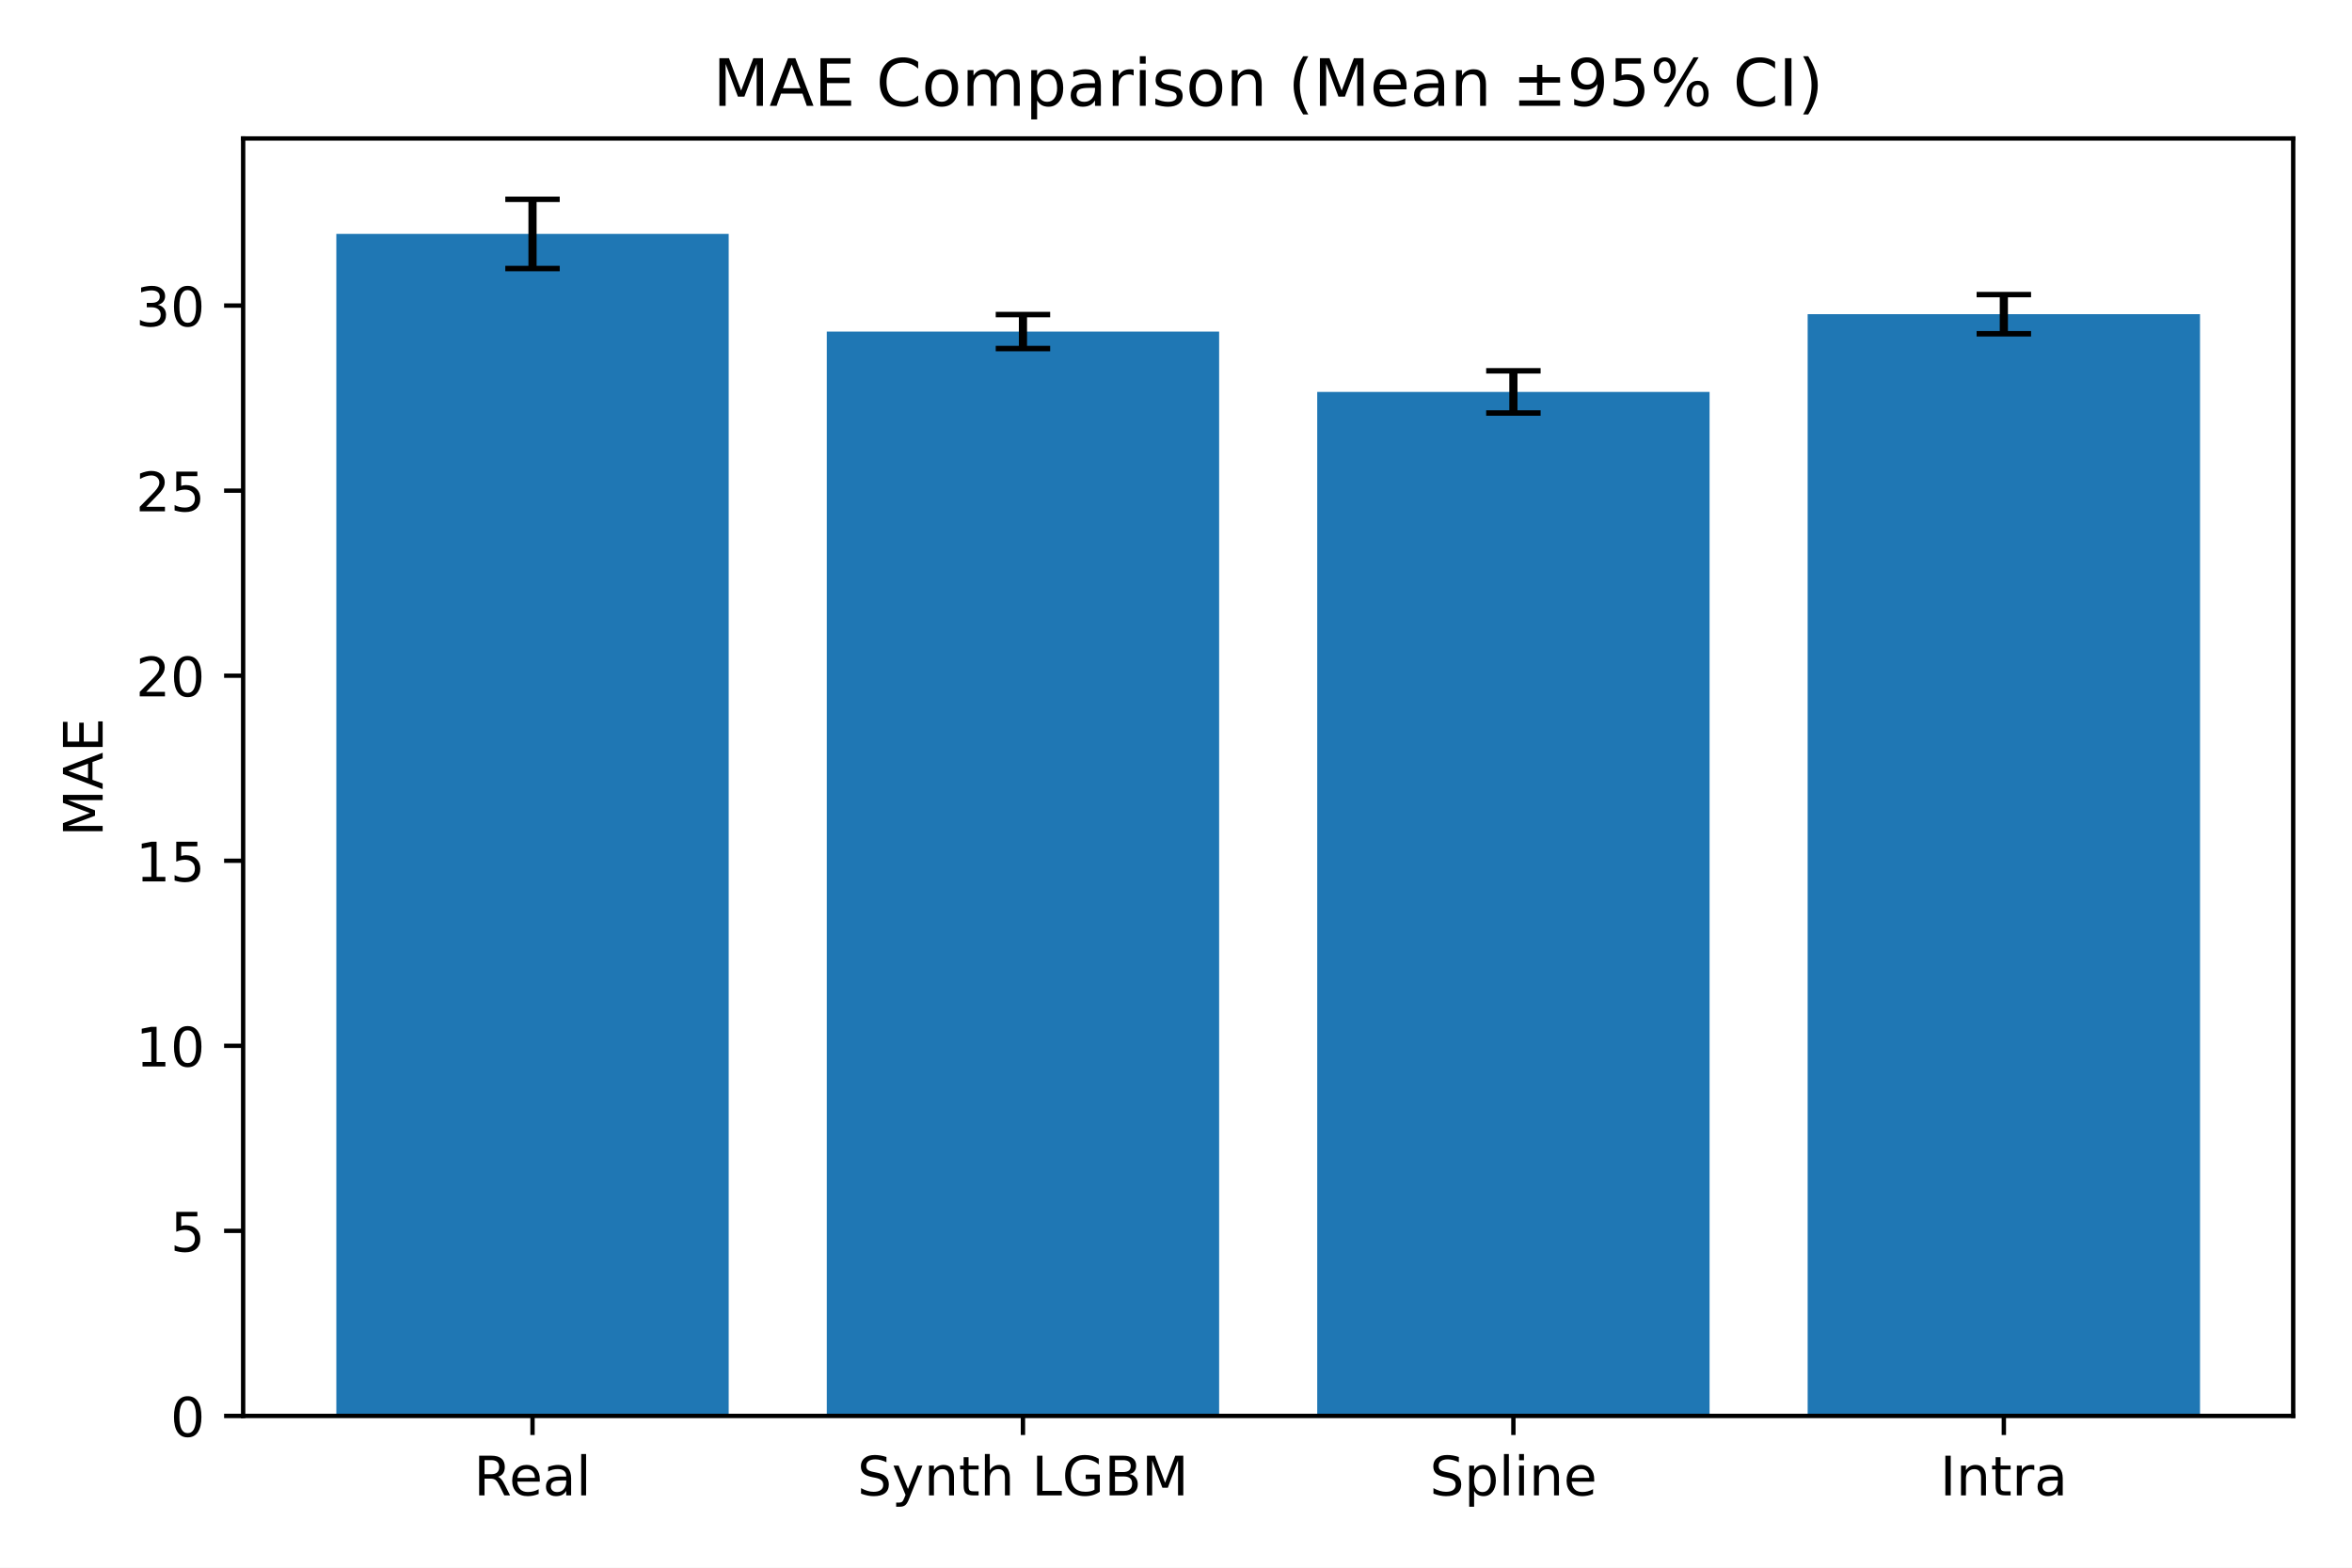
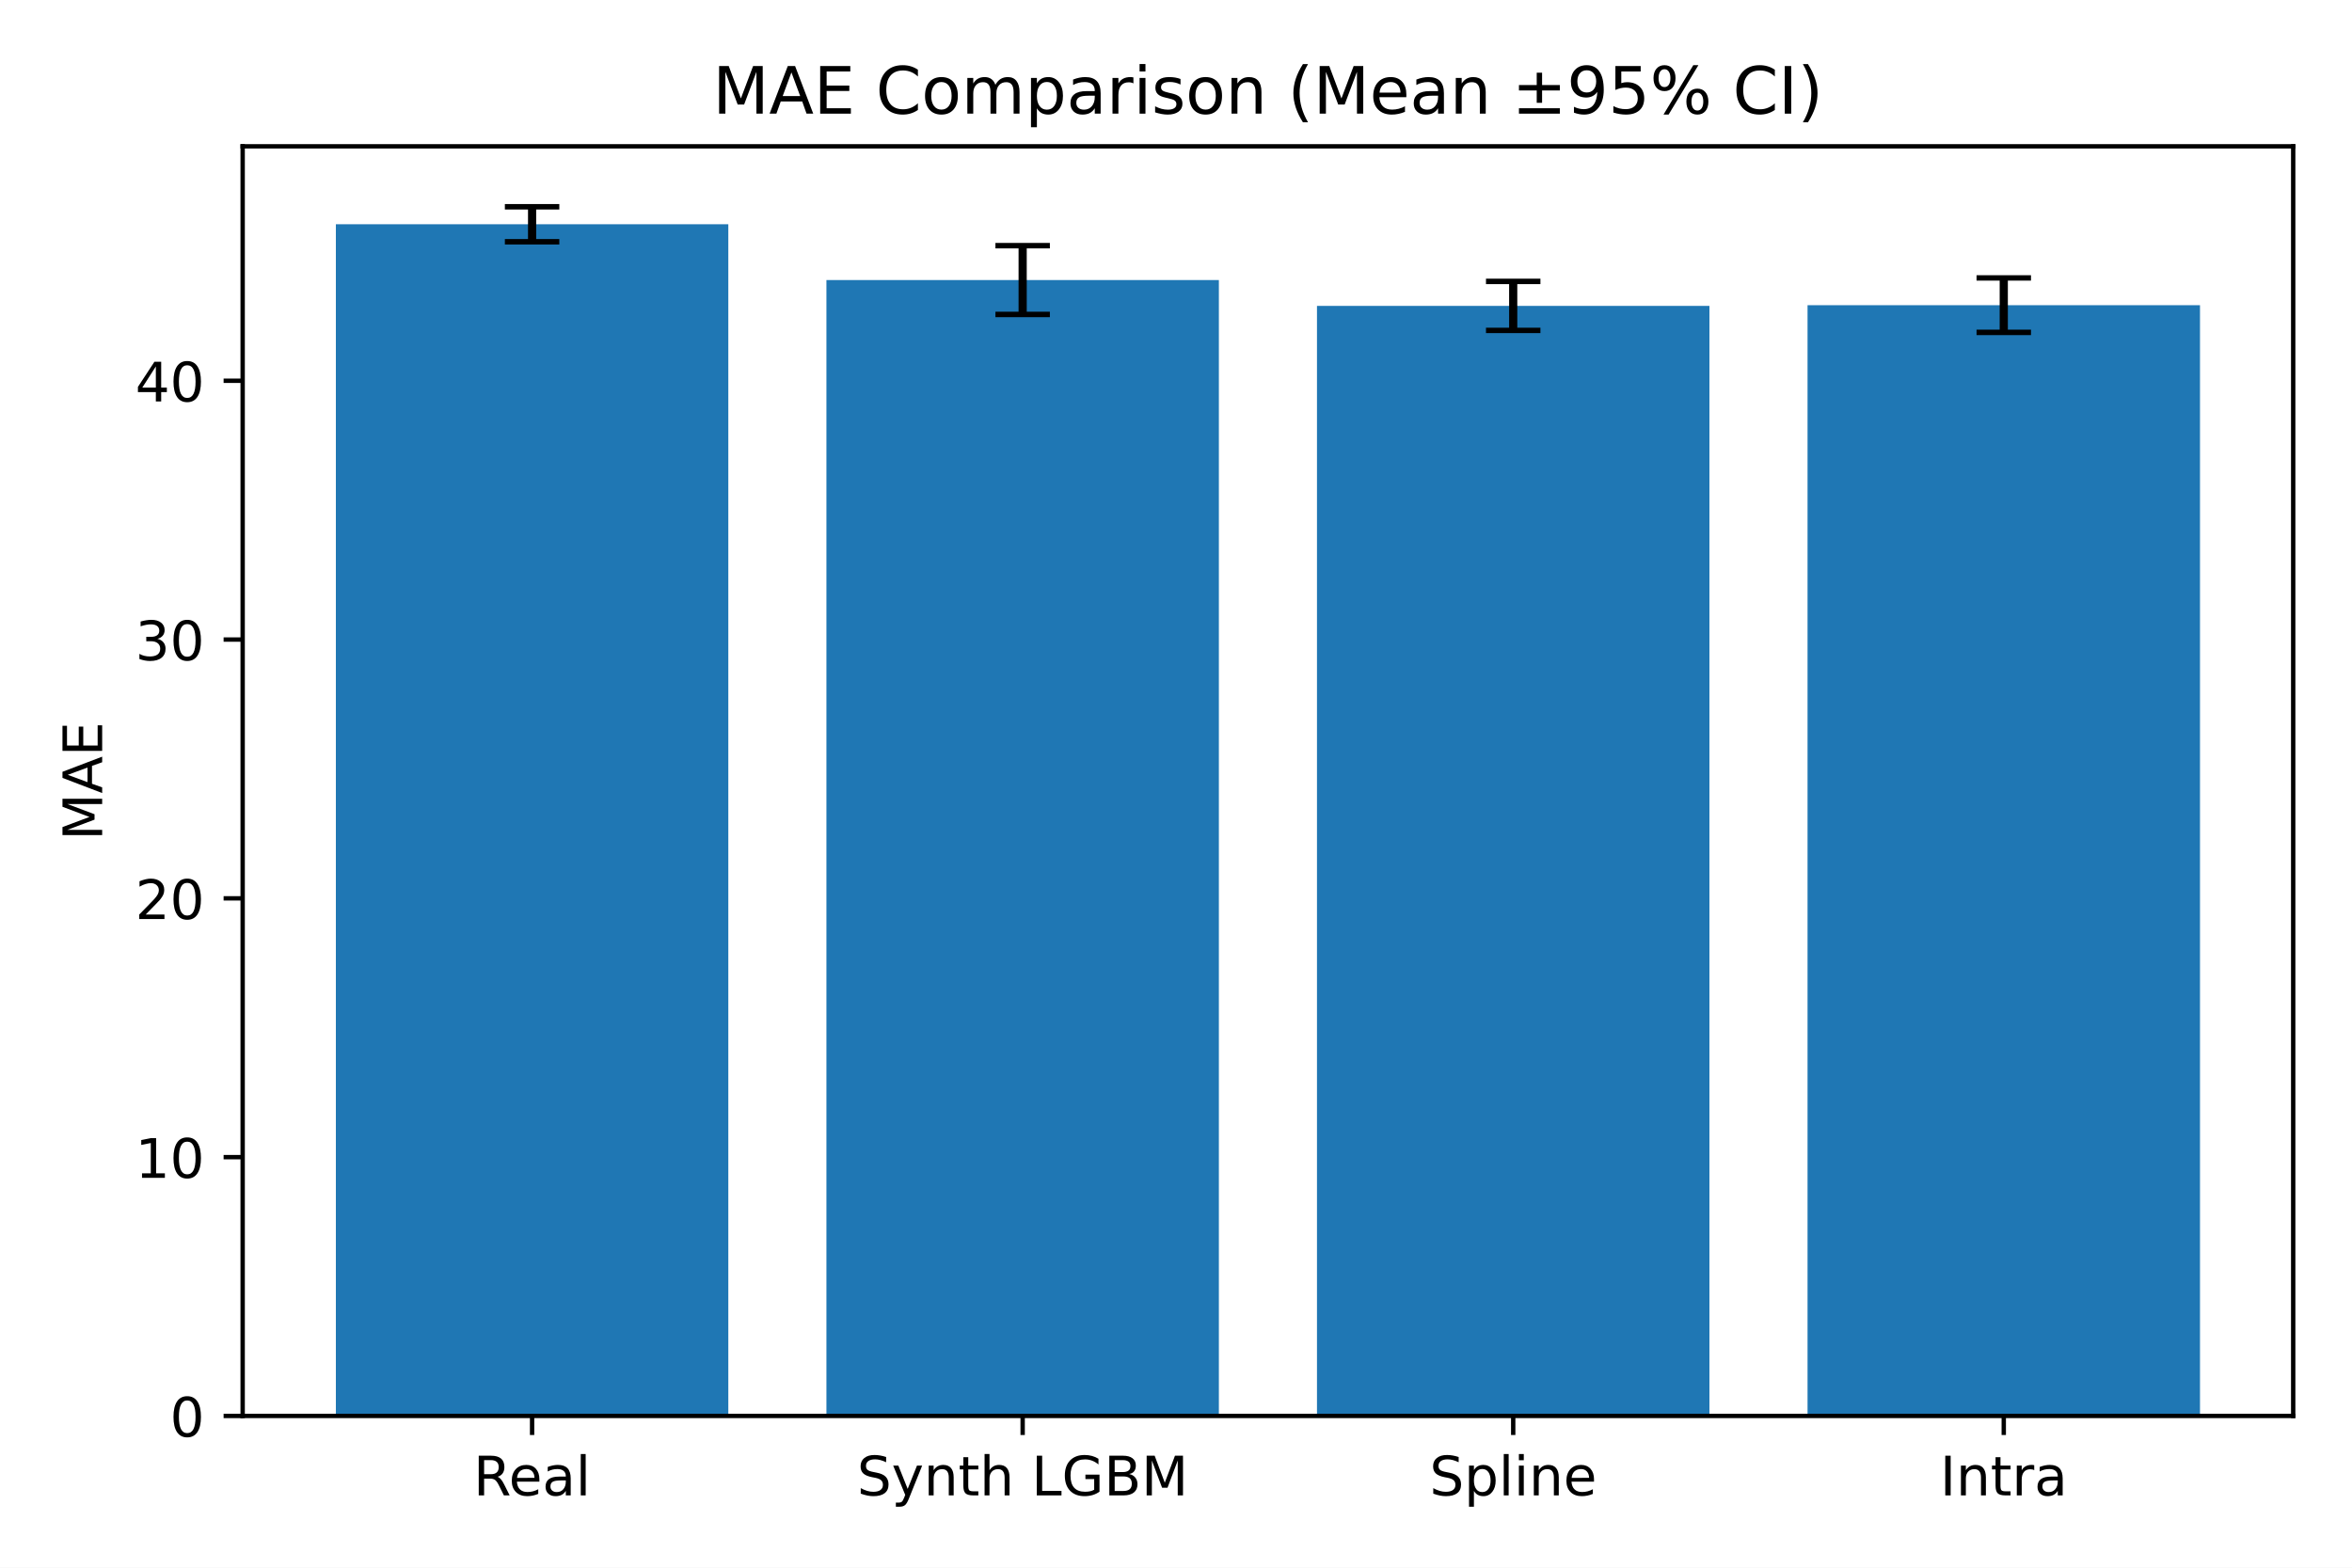
<svg xmlns="http://www.w3.org/2000/svg" xmlns:xlink="http://www.w3.org/1999/xlink" width="432pt" height="288pt" viewBox="0 0 432 288" version="1.1">
  <defs>
    <style type="text/css">*{stroke-linejoin: round; stroke-linecap: butt}</style>
  </defs>
  <g id="figure_1">
    <g id="patch_1">
      <path d="M 0 288  L 432 288  L 432 0  L 0 0  z " style="fill: #ffffff" />
    </g>
    <g id="axes_1">
      <g id="patch_2">
-         <path d="M 44.66 260.12  L 421.2 260.12  L 421.2 25.44  L 44.66 25.44  z " style="fill: #ffffff" />
+         <path d="M 44.57 260.12  L 421.2 260.12  L 421.2 26.88  L 44.57 26.88  z " style="fill: #ffffff" />
      </g>
      <g id="patch_3">
-         <path d="M 61.775 260.12  L 133.841 260.12  L 133.841 42.972  L 61.775 42.972  z " clip-path="url(#p8ea5c671d8)" style="fill: #1f77b4" />
+         <path d="M 61.69 260.12  L 133.772 260.12  L 133.772 41.2  L 61.69 41.2  z " clip-path="url(#pfe8adc9e70)" style="fill: #1f77b4" />
      </g>
      <g id="patch_4">
-         <path d="M 151.857 260.12  L 223.922 260.12  L 223.922 60.916  L 151.857 60.916  z " clip-path="url(#p8ea5c671d8)" style="fill: #1f77b4" />
+         <path d="M 151.792 260.12  L 223.875 260.12  L 223.875 51.45  L 151.792 51.45  z " clip-path="url(#pfe8adc9e70)" style="fill: #1f77b4" />
      </g>
      <g id="patch_5">
-         <path d="M 241.938 260.12  L 314.003 260.12  L 314.003 71.998  L 241.938 71.998  z " clip-path="url(#p8ea5c671d8)" style="fill: #1f77b4" />
+         <path d="M 241.895 260.12  L 313.978 260.12  L 313.978 56.199  L 241.895 56.199  z " clip-path="url(#pfe8adc9e70)" style="fill: #1f77b4" />
      </g>
      <g id="patch_6">
-         <path d="M 332.019 260.12  L 404.085 260.12  L 404.085 57.717  L 332.019 57.717  z " clip-path="url(#p8ea5c671d8)" style="fill: #1f77b4" />
+         <path d="M 331.998 260.12  L 404.08 260.12  L 404.08 56.062  L 331.998 56.062  z " clip-path="url(#pfe8adc9e70)" style="fill: #1f77b4" />
      </g>
      <g id="matplotlib.axis_1">
        <g id="xtick_1">
          <g id="line2d_1">
            <defs>
-               <path id="m307dd1b3e6" d="M 0 0  L 0 3.5  " style="stroke: #000000; stroke-width: 0.8" />
+               <path id="mffbdd716ef" d="M 0 0  L 0 3.5  " style="stroke: #000000; stroke-width: 0.8" />
            </defs>
            <g>
-               <use xlink:href="#m307dd1b3e6" x="97.808" y="260.12" style="stroke: #000000; stroke-width: 0.8" />
+               <use xlink:href="#mffbdd716ef" x="97.731" y="260.12" style="stroke: #000000; stroke-width: 0.8" />
            </g>
          </g>
          <g id="text_1">
-             <g transform="translate(87.02908 274.7184) scale(0.1 -0.1)">
+             <g transform="translate(86.95179 274.7184) scale(0.1 -0.1)">
              <defs>
                <path id="DejaVuSans-52" d="M 2841 2188  Q 3044 2119 3236 1894  Q 3428 1669 3622 1275  L 4263 0  L 3584 0  L 2988 1197  Q 2756 1666 2539 1819  Q 2322 1972 1947 1972  L 1259 1972  L 1259 0  L 628 0  L 628 4666  L 2053 4666  Q 2853 4666 3247 4331  Q 3641 3997 3641 3322  Q 3641 2881 3436 2590  Q 3231 2300 2841 2188  z M 1259 4147  L 1259 2491  L 2053 2491  Q 2509 2491 2742 2702  Q 2975 2913 2975 3322  Q 2975 3731 2742 3939  Q 2509 4147 2053 4147  L 1259 4147  z " transform="scale(0.015625)" />
                <path id="DejaVuSans-65" d="M 3597 1894  L 3597 1613  L 953 1613  Q 991 1019 1311 708  Q 1631 397 2203 397  Q 2534 397 2845 478  Q 3156 559 3463 722  L 3463 178  Q 3153 47 2828 -22  Q 2503 -91 2169 -91  Q 1331 -91 842 396  Q 353 884 353 1716  Q 353 2575 817 3079  Q 1281 3584 2069 3584  Q 2775 3584 3186 3129  Q 3597 2675 3597 1894  z M 3022 2063  Q 3016 2534 2758 2815  Q 2500 3097 2075 3097  Q 1594 3097 1305 2825  Q 1016 2553 972 2059  L 3022 2063  z " transform="scale(0.015625)" />
                <path id="DejaVuSans-61" d="M 2194 1759  Q 1497 1759 1228 1600  Q 959 1441 959 1056  Q 959 750 1161 570  Q 1363 391 1709 391  Q 2188 391 2477 730  Q 2766 1069 2766 1631  L 2766 1759  L 2194 1759  z M 3341 1997  L 3341 0  L 2766 0  L 2766 531  Q 2569 213 2275 61  Q 1981 -91 1556 -91  Q 1019 -91 701 211  Q 384 513 384 1019  Q 384 1609 779 1909  Q 1175 2209 1959 2209  L 2766 2209  L 2766 2266  Q 2766 2663 2505 2880  Q 2244 3097 1772 3097  Q 1472 3097 1187 3025  Q 903 2953 641 2809  L 641 3341  Q 956 3463 1253 3523  Q 1550 3584 1831 3584  Q 2591 3584 2966 3190  Q 3341 2797 3341 1997  z " transform="scale(0.015625)" />
                <path id="DejaVuSans-6c" d="M 603 4863  L 1178 4863  L 1178 0  L 603 0  L 603 4863  z " transform="scale(0.015625)" />
              </defs>
              <use xlink:href="#DejaVuSans-52" />
              <use xlink:href="#DejaVuSans-65" transform="translate(64.98242 0)" />
              <use xlink:href="#DejaVuSans-61" transform="translate(126.5059 0)" />
              <use xlink:href="#DejaVuSans-6c" transform="translate(187.7852 0)" />
            </g>
          </g>
        </g>
        <g id="xtick_2">
          <g id="line2d_2">
            <g>
-               <use xlink:href="#m307dd1b3e6" x="187.889" y="260.12" style="stroke: #000000; stroke-width: 0.8" />
+               <use xlink:href="#mffbdd716ef" x="187.834" y="260.12" style="stroke: #000000; stroke-width: 0.8" />
            </g>
          </g>
          <g id="text_2">
-             <g transform="translate(157.4643 274.7184) scale(0.1 -0.1)">
+             <g transform="translate(157.4086 274.7184) scale(0.1 -0.1)">
              <defs>
                <path id="DejaVuSans-53" d="M 3425 4513  L 3425 3897  Q 3066 4069 2747 4153  Q 2428 4238 2131 4238  Q 1616 4238 1336 4038  Q 1056 3838 1056 3469  Q 1056 3159 1242 3001  Q 1428 2844 1947 2747  L 2328 2669  Q 3034 2534 3370 2195  Q 3706 1856 3706 1288  Q 3706 609 3251 259  Q 2797 -91 1919 -91  Q 1588 -91 1214 -16  Q 841 59 441 206  L 441 856  Q 825 641 1194 531  Q 1563 422 1919 422  Q 2459 422 2753 634  Q 3047 847 3047 1241  Q 3047 1584 2836 1778  Q 2625 1972 2144 2069  L 1759 2144  Q 1053 2284 737 2584  Q 422 2884 422 3419  Q 422 4038 858 4394  Q 1294 4750 2059 4750  Q 2388 4750 2728 4690  Q 3069 4631 3425 4513  z " transform="scale(0.015625)" />
                <path id="DejaVuSans-79" d="M 2059 -325  Q 1816 -950 1584 -1140  Q 1353 -1331 966 -1331  L 506 -1331  L 506 -850  L 844 -850  Q 1081 -850 1212 -737  Q 1344 -625 1503 -206  L 1606 56  L 191 3500  L 800 3500  L 1894 763  L 2988 3500  L 3597 3500  L 2059 -325  z " transform="scale(0.015625)" />
                <path id="DejaVuSans-6e" d="M 3513 2113  L 3513 0  L 2938 0  L 2938 2094  Q 2938 2591 2744 2837  Q 2550 3084 2163 3084  Q 1697 3084 1428 2787  Q 1159 2491 1159 1978  L 1159 0  L 581 0  L 581 3500  L 1159 3500  L 1159 2956  Q 1366 3272 1645 3428  Q 1925 3584 2291 3584  Q 2894 3584 3203 3211  Q 3513 2838 3513 2113  z " transform="scale(0.015625)" />
                <path id="DejaVuSans-74" d="M 1172 4494  L 1172 3500  L 2356 3500  L 2356 3053  L 1172 3053  L 1172 1153  Q 1172 725 1289 603  Q 1406 481 1766 481  L 2356 481  L 2356 0  L 1766 0  Q 1100 0 847 248  Q 594 497 594 1153  L 594 3053  L 172 3053  L 172 3500  L 594 3500  L 594 4494  L 1172 4494  z " transform="scale(0.015625)" />
                <path id="DejaVuSans-68" d="M 3513 2113  L 3513 0  L 2938 0  L 2938 2094  Q 2938 2591 2744 2837  Q 2550 3084 2163 3084  Q 1697 3084 1428 2787  Q 1159 2491 1159 1978  L 1159 0  L 581 0  L 581 4863  L 1159 4863  L 1159 2956  Q 1366 3272 1645 3428  Q 1925 3584 2291 3584  Q 2894 3584 3203 3211  Q 3513 2838 3513 2113  z " transform="scale(0.015625)" />
                <path id="DejaVuSans-20" transform="scale(0.015625)" />
                <path id="DejaVuSans-4c" d="M 628 4666  L 1259 4666  L 1259 531  L 3531 531  L 3531 0  L 628 0  L 628 4666  z " transform="scale(0.015625)" />
                <path id="DejaVuSans-47" d="M 3809 666  L 3809 1919  L 2778 1919  L 2778 2438  L 4434 2438  L 4434 434  Q 4069 175 3628 42  Q 3188 -91 2688 -91  Q 1594 -91 976 548  Q 359 1188 359 2328  Q 359 3472 976 4111  Q 1594 4750 2688 4750  Q 3144 4750 3555 4637  Q 3966 4525 4313 4306  L 4313 3634  Q 3963 3931 3569 4081  Q 3175 4231 2741 4231  Q 1884 4231 1454 3753  Q 1025 3275 1025 2328  Q 1025 1384 1454 906  Q 1884 428 2741 428  Q 3075 428 3337 486  Q 3600 544 3809 666  z " transform="scale(0.015625)" />
                <path id="DejaVuSans-42" d="M 1259 2228  L 1259 519  L 2272 519  Q 2781 519 3026 730  Q 3272 941 3272 1375  Q 3272 1813 3026 2020  Q 2781 2228 2272 2228  L 1259 2228  z M 1259 4147  L 1259 2741  L 2194 2741  Q 2656 2741 2882 2914  Q 3109 3088 3109 3444  Q 3109 3797 2882 3972  Q 2656 4147 2194 4147  L 1259 4147  z M 628 4666  L 2241 4666  Q 2963 4666 3353 4366  Q 3744 4066 3744 3513  Q 3744 3084 3544 2831  Q 3344 2578 2956 2516  Q 3422 2416 3680 2098  Q 3938 1781 3938 1306  Q 3938 681 3513 340  Q 3088 0 2303 0  L 628 0  L 628 4666  z " transform="scale(0.015625)" />
                <path id="DejaVuSans-4d" d="M 628 4666  L 1569 4666  L 2759 1491  L 3956 4666  L 4897 4666  L 4897 0  L 4281 0  L 4281 4097  L 3078 897  L 2444 897  L 1241 4097  L 1241 0  L 628 0  L 628 4666  z " transform="scale(0.015625)" />
              </defs>
              <use xlink:href="#DejaVuSans-53" />
              <use xlink:href="#DejaVuSans-79" transform="translate(63.47656 0)" />
              <use xlink:href="#DejaVuSans-6e" transform="translate(122.6562 0)" />
              <use xlink:href="#DejaVuSans-74" transform="translate(186.0352 0)" />
              <use xlink:href="#DejaVuSans-68" transform="translate(225.2441 0)" />
              <use xlink:href="#DejaVuSans-20" transform="translate(288.623 0)" />
              <use xlink:href="#DejaVuSans-4c" transform="translate(320.4102 0)" />
              <use xlink:href="#DejaVuSans-47" transform="translate(376.123 0)" />
              <use xlink:href="#DejaVuSans-42" transform="translate(453.6133 0)" />
              <use xlink:href="#DejaVuSans-4d" transform="translate(522.2168 0)" />
            </g>
          </g>
        </g>
        <g id="xtick_3">
          <g id="line2d_3">
            <g>
-               <use xlink:href="#m307dd1b3e6" x="277.971" y="260.12" style="stroke: #000000; stroke-width: 0.8" />
+               <use xlink:href="#mffbdd716ef" x="277.936" y="260.12" style="stroke: #000000; stroke-width: 0.8" />
            </g>
          </g>
          <g id="text_3">
-             <g transform="translate(262.5988 274.7184) scale(0.1 -0.1)">
+             <g transform="translate(262.5646 274.7184) scale(0.1 -0.1)">
              <defs>
                <path id="DejaVuSans-70" d="M 1159 525  L 1159 -1331  L 581 -1331  L 581 3500  L 1159 3500  L 1159 2969  Q 1341 3281 1617 3432  Q 1894 3584 2278 3584  Q 2916 3584 3314 3078  Q 3713 2572 3713 1747  Q 3713 922 3314 415  Q 2916 -91 2278 -91  Q 1894 -91 1617 61  Q 1341 213 1159 525  z M 3116 1747  Q 3116 2381 2855 2742  Q 2594 3103 2138 3103  Q 1681 3103 1420 2742  Q 1159 2381 1159 1747  Q 1159 1113 1420 752  Q 1681 391 2138 391  Q 2594 391 2855 752  Q 3116 1113 3116 1747  z " transform="scale(0.015625)" />
                <path id="DejaVuSans-69" d="M 603 3500  L 1178 3500  L 1178 0  L 603 0  L 603 3500  z M 603 4863  L 1178 4863  L 1178 4134  L 603 4134  L 603 4863  z " transform="scale(0.015625)" />
              </defs>
              <use xlink:href="#DejaVuSans-53" />
              <use xlink:href="#DejaVuSans-70" transform="translate(63.47656 0)" />
              <use xlink:href="#DejaVuSans-6c" transform="translate(126.9531 0)" />
              <use xlink:href="#DejaVuSans-69" transform="translate(154.7363 0)" />
              <use xlink:href="#DejaVuSans-6e" transform="translate(182.5195 0)" />
              <use xlink:href="#DejaVuSans-65" transform="translate(245.8984 0)" />
            </g>
          </g>
        </g>
        <g id="xtick_4">
          <g id="line2d_4">
            <g>
-               <use xlink:href="#m307dd1b3e6" x="368.052" y="260.12" style="stroke: #000000; stroke-width: 0.8" />
+               <use xlink:href="#mffbdd716ef" x="368.039" y="260.12" style="stroke: #000000; stroke-width: 0.8" />
            </g>
          </g>
          <g id="text_4">
-             <g transform="translate(356.3286 274.7184) scale(0.1 -0.1)">
+             <g transform="translate(356.3159 274.7184) scale(0.1 -0.1)">
              <defs>
                <path id="DejaVuSans-49" d="M 628 4666  L 1259 4666  L 1259 0  L 628 0  L 628 4666  z " transform="scale(0.015625)" />
                <path id="DejaVuSans-72" d="M 2631 2963  Q 2534 3019 2420 3045  Q 2306 3072 2169 3072  Q 1681 3072 1420 2755  Q 1159 2438 1159 1844  L 1159 0  L 581 0  L 581 3500  L 1159 3500  L 1159 2956  Q 1341 3275 1631 3429  Q 1922 3584 2338 3584  Q 2397 3584 2469 3576  Q 2541 3569 2628 3553  L 2631 2963  z " transform="scale(0.015625)" />
              </defs>
              <use xlink:href="#DejaVuSans-49" />
              <use xlink:href="#DejaVuSans-6e" transform="translate(29.49219 0)" />
              <use xlink:href="#DejaVuSans-74" transform="translate(92.87109 0)" />
              <use xlink:href="#DejaVuSans-72" transform="translate(132.0801 0)" />
              <use xlink:href="#DejaVuSans-61" transform="translate(173.1934 0)" />
            </g>
          </g>
        </g>
      </g>
      <g id="matplotlib.axis_2">
        <g id="ytick_1">
          <g id="line2d_5">
            <defs>
-               <path id="m70a92dd5b7" d="M 0 0  L -3.5 0  " style="stroke: #000000; stroke-width: 0.8" />
+               <path id="m099f1d0c71" d="M 0 0  L -3.5 0  " style="stroke: #000000; stroke-width: 0.8" />
            </defs>
            <g>
-               <use xlink:href="#m70a92dd5b7" x="44.66" y="260.12" style="stroke: #000000; stroke-width: 0.8" />
+               <use xlink:href="#m099f1d0c71" x="44.57" y="260.12" style="stroke: #000000; stroke-width: 0.8" />
            </g>
          </g>
          <g id="text_5">
-             <g transform="translate(31.2975 263.9192) scale(0.1 -0.1)">
+             <g transform="translate(31.2075 263.9192) scale(0.1 -0.1)">
              <defs>
                <path id="DejaVuSans-30" d="M 2034 4250  Q 1547 4250 1301 3770  Q 1056 3291 1056 2328  Q 1056 1369 1301 889  Q 1547 409 2034 409  Q 2525 409 2770 889  Q 3016 1369 3016 2328  Q 3016 3291 2770 3770  Q 2525 4250 2034 4250  z M 2034 4750  Q 2819 4750 3233 4129  Q 3647 3509 3647 2328  Q 3647 1150 3233 529  Q 2819 -91 2034 -91  Q 1250 -91 836 529  Q 422 1150 422 2328  Q 422 3509 836 4129  Q 1250 4750 2034 4750  z " transform="scale(0.015625)" />
              </defs>
              <use xlink:href="#DejaVuSans-30" />
            </g>
          </g>
        </g>
        <g id="ytick_2">
          <g id="line2d_6">
            <g>
-               <use xlink:href="#m70a92dd5b7" x="44.66" y="226.123" style="stroke: #000000; stroke-width: 0.8" />
+               <use xlink:href="#m099f1d0c71" x="44.57" y="212.577" style="stroke: #000000; stroke-width: 0.8" />
            </g>
          </g>
          <g id="text_6">
-             <g transform="translate(31.2975 229.9225) scale(0.1 -0.1)">
-               <defs>
-                 <path id="DejaVuSans-35" d="M 691 4666  L 3169 4666  L 3169 4134  L 1269 4134  L 1269 2991  Q 1406 3038 1543 3061  Q 1681 3084 1819 3084  Q 2600 3084 3056 2656  Q 3513 2228 3513 1497  Q 3513 744 3044 326  Q 2575 -91 1722 -91  Q 1428 -91 1123 -41  Q 819 9 494 109  L 494 744  Q 775 591 1075 516  Q 1375 441 1709 441  Q 2250 441 2565 725  Q 2881 1009 2881 1497  Q 2881 1984 2565 2268  Q 2250 2553 1709 2553  Q 1456 2553 1204 2497  Q 953 2441 691 2322  L 691 4666  z " transform="scale(0.015625)" />
-               </defs>
-               <use xlink:href="#DejaVuSans-35" />
+             <g transform="translate(24.845 216.3764) scale(0.1 -0.1)">
+               <defs>
+                 <path id="DejaVuSans-31" d="M 794 531  L 1825 531  L 1825 4091  L 703 3866  L 703 4441  L 1819 4666  L 2450 4666  L 2450 531  L 3481 531  L 3481 0  L 794 0  L 794 531  z " transform="scale(0.015625)" />
+               </defs>
+               <use xlink:href="#DejaVuSans-31" />
+               <use xlink:href="#DejaVuSans-30" transform="translate(63.62305 0)" />
            </g>
          </g>
        </g>
        <g id="ytick_3">
          <g id="line2d_7">
            <g>
-               <use xlink:href="#m70a92dd5b7" x="44.66" y="192.127" style="stroke: #000000; stroke-width: 0.8" />
+               <use xlink:href="#m099f1d0c71" x="44.57" y="165.034" style="stroke: #000000; stroke-width: 0.8" />
            </g>
          </g>
          <g id="text_7">
-             <g transform="translate(24.935 195.9258) scale(0.1 -0.1)">
-               <defs>
-                 <path id="DejaVuSans-31" d="M 794 531  L 1825 531  L 1825 4091  L 703 3866  L 703 4441  L 1819 4666  L 2450 4666  L 2450 531  L 3481 531  L 3481 0  L 794 0  L 794 531  z " transform="scale(0.015625)" />
-               </defs>
-               <use xlink:href="#DejaVuSans-31" />
+             <g transform="translate(24.845 168.8335) scale(0.1 -0.1)">
+               <defs>
+                 <path id="DejaVuSans-32" d="M 1228 531  L 3431 531  L 3431 0  L 469 0  L 469 531  Q 828 903 1448 1529  Q 2069 2156 2228 2338  Q 2531 2678 2651 2914  Q 2772 3150 2772 3378  Q 2772 3750 2511 3984  Q 2250 4219 1831 4219  Q 1534 4219 1204 4116  Q 875 4013 500 3803  L 500 4441  Q 881 4594 1212 4672  Q 1544 4750 1819 4750  Q 2544 4750 2975 4387  Q 3406 4025 3406 3419  Q 3406 3131 3298 2873  Q 3191 2616 2906 2266  Q 2828 2175 2409 1742  Q 1991 1309 1228 531  z " transform="scale(0.015625)" />
+               </defs>
+               <use xlink:href="#DejaVuSans-32" />
              <use xlink:href="#DejaVuSans-30" transform="translate(63.62305 0)" />
            </g>
          </g>
        </g>
        <g id="ytick_4">
          <g id="line2d_8">
            <g>
-               <use xlink:href="#m70a92dd5b7" x="44.66" y="158.13" style="stroke: #000000; stroke-width: 0.8" />
+               <use xlink:href="#m099f1d0c71" x="44.57" y="117.491" style="stroke: #000000; stroke-width: 0.8" />
            </g>
          </g>
          <g id="text_8">
-             <g transform="translate(24.935 161.9291) scale(0.1 -0.1)">
-               <use xlink:href="#DejaVuSans-31" />
-               <use xlink:href="#DejaVuSans-35" transform="translate(63.62305 0)" />
+             <g transform="translate(24.845 121.2906) scale(0.1 -0.1)">
+               <defs>
+                 <path id="DejaVuSans-33" d="M 2597 2516  Q 3050 2419 3304 2112  Q 3559 1806 3559 1356  Q 3559 666 3084 287  Q 2609 -91 1734 -91  Q 1441 -91 1130 -33  Q 819 25 488 141  L 488 750  Q 750 597 1062 519  Q 1375 441 1716 441  Q 2309 441 2620 675  Q 2931 909 2931 1356  Q 2931 1769 2642 2001  Q 2353 2234 1838 2234  L 1294 2234  L 1294 2753  L 1863 2753  Q 2328 2753 2575 2939  Q 2822 3125 2822 3475  Q 2822 3834 2567 4026  Q 2313 4219 1838 4219  Q 1578 4219 1281 4162  Q 984 4106 628 3988  L 628 4550  Q 988 4650 1302 4700  Q 1616 4750 1894 4750  Q 2613 4750 3031 4423  Q 3450 4097 3450 3541  Q 3450 3153 3228 2886  Q 3006 2619 2597 2516  z " transform="scale(0.015625)" />
+               </defs>
+               <use xlink:href="#DejaVuSans-33" />
+               <use xlink:href="#DejaVuSans-30" transform="translate(63.62305 0)" />
            </g>
          </g>
        </g>
        <g id="ytick_5">
          <g id="line2d_9">
            <g>
-               <use xlink:href="#m70a92dd5b7" x="44.66" y="124.133" style="stroke: #000000; stroke-width: 0.8" />
+               <use xlink:href="#m099f1d0c71" x="44.57" y="69.949" style="stroke: #000000; stroke-width: 0.8" />
            </g>
          </g>
          <g id="text_9">
-             <g transform="translate(24.935 127.9324) scale(0.1 -0.1)">
-               <defs>
-                 <path id="DejaVuSans-32" d="M 1228 531  L 3431 531  L 3431 0  L 469 0  L 469 531  Q 828 903 1448 1529  Q 2069 2156 2228 2338  Q 2531 2678 2651 2914  Q 2772 3150 2772 3378  Q 2772 3750 2511 3984  Q 2250 4219 1831 4219  Q 1534 4219 1204 4116  Q 875 4013 500 3803  L 500 4441  Q 881 4594 1212 4672  Q 1544 4750 1819 4750  Q 2544 4750 2975 4387  Q 3406 4025 3406 3419  Q 3406 3131 3298 2873  Q 3191 2616 2906 2266  Q 2828 2175 2409 1742  Q 1991 1309 1228 531  z " transform="scale(0.015625)" />
-               </defs>
-               <use xlink:href="#DejaVuSans-32" />
+             <g transform="translate(24.845 73.74774) scale(0.1 -0.1)">
+               <defs>
+                 <path id="DejaVuSans-34" d="M 2419 4116  L 825 1625  L 2419 1625  L 2419 4116  z M 2253 4666  L 3047 4666  L 3047 1625  L 3713 1625  L 3713 1100  L 3047 1100  L 3047 0  L 2419 0  L 2419 1100  L 313 1100  L 313 1709  L 2253 4666  z " transform="scale(0.015625)" />
+               </defs>
+               <use xlink:href="#DejaVuSans-34" />
              <use xlink:href="#DejaVuSans-30" transform="translate(63.62305 0)" />
            </g>
          </g>
        </g>
-         <g id="ytick_6">
-           <g id="line2d_10">
-             <g>
-               <use xlink:href="#m70a92dd5b7" x="44.66" y="90.137" style="stroke: #000000; stroke-width: 0.8" />
-             </g>
-           </g>
-           <g id="text_10">
-             <g transform="translate(24.935 93.93573) scale(0.1 -0.1)">
-               <use xlink:href="#DejaVuSans-32" />
-               <use xlink:href="#DejaVuSans-35" transform="translate(63.62305 0)" />
-             </g>
-           </g>
-         </g>
-         <g id="ytick_7">
-           <g id="line2d_11">
-             <g>
-               <use xlink:href="#m70a92dd5b7" x="44.66" y="56.14" style="stroke: #000000; stroke-width: 0.8" />
-             </g>
-           </g>
-           <g id="text_11">
-             <g transform="translate(24.935 59.93903) scale(0.1 -0.1)">
-               <defs>
-                 <path id="DejaVuSans-33" d="M 2597 2516  Q 3050 2419 3304 2112  Q 3559 1806 3559 1356  Q 3559 666 3084 287  Q 2609 -91 1734 -91  Q 1441 -91 1130 -33  Q 819 25 488 141  L 488 750  Q 750 597 1062 519  Q 1375 441 1716 441  Q 2309 441 2620 675  Q 2931 909 2931 1356  Q 2931 1769 2642 2001  Q 2353 2234 1838 2234  L 1294 2234  L 1294 2753  L 1863 2753  Q 2328 2753 2575 2939  Q 2822 3125 2822 3475  Q 2822 3834 2567 4026  Q 2313 4219 1838 4219  Q 1578 4219 1281 4162  Q 984 4106 628 3988  L 628 4550  Q 988 4650 1302 4700  Q 1616 4750 1894 4750  Q 2613 4750 3031 4423  Q 3450 4097 3450 3541  Q 3450 3153 3228 2886  Q 3006 2619 2597 2516  z " transform="scale(0.015625)" />
-               </defs>
-               <use xlink:href="#DejaVuSans-33" />
-               <use xlink:href="#DejaVuSans-30" transform="translate(63.62305 0)" />
-             </g>
-           </g>
-         </g>
-         <g id="text_12">
-           <g transform="translate(18.85531 153.6738) rotate(-90) scale(0.1 -0.1)">
+         <g id="text_10">
+           <g transform="translate(18.76531 154.3938) rotate(-90) scale(0.1 -0.1)">
            <defs>
              <path id="DejaVuSans-41" d="M 2188 4044  L 1331 1722  L 3047 1722  L 2188 4044  z M 1831 4666  L 2547 4666  L 4325 0  L 3669 0  L 3244 1197  L 1141 1197  L 716 0  L 50 0  L 1831 4666  z " transform="scale(0.015625)" />
              <path id="DejaVuSans-45" d="M 628 4666  L 3578 4666  L 3578 4134  L 1259 4134  L 1259 2753  L 3481 2753  L 3481 2222  L 1259 2222  L 1259 531  L 3634 531  L 3634 0  L 628 0  L 628 4666  z " transform="scale(0.015625)" />
            </defs>
            <use xlink:href="#DejaVuSans-4d" />
            <use xlink:href="#DejaVuSans-41" transform="translate(86.2793 0)" />
            <use xlink:href="#DejaVuSans-45" transform="translate(154.6875 0)" />
          </g>
        </g>
      </g>
      <g id="LineCollection_1">
-         <path d="M 97.808 49.33  L 97.808 36.615  " clip-path="url(#p8ea5c671d8)" style="fill: none; stroke: #000000; stroke-width: 1.5" />
-         <path d="M 187.889 64.038  L 187.889 57.794  " clip-path="url(#p8ea5c671d8)" style="fill: none; stroke: #000000; stroke-width: 1.5" />
-         <path d="M 277.971 75.875  L 277.971 68.122  " clip-path="url(#p8ea5c671d8)" style="fill: none; stroke: #000000; stroke-width: 1.5" />
-         <path d="M 368.052 61.313  L 368.052 54.121  " clip-path="url(#p8ea5c671d8)" style="fill: none; stroke: #000000; stroke-width: 1.5" />
-       </g>
-       <g id="line2d_12">
+         <path d="M 97.731 44.413  L 97.731 37.987  " clip-path="url(#pfe8adc9e70)" style="fill: none; stroke: #000000; stroke-width: 1.5" />
+         <path d="M 187.834 57.767  L 187.834 45.132  " clip-path="url(#pfe8adc9e70)" style="fill: none; stroke: #000000; stroke-width: 1.5" />
+         <path d="M 277.936 60.698  L 277.936 51.7  " clip-path="url(#pfe8adc9e70)" style="fill: none; stroke: #000000; stroke-width: 1.5" />
+         <path d="M 368.039 61.066  L 368.039 51.057  " clip-path="url(#pfe8adc9e70)" style="fill: none; stroke: #000000; stroke-width: 1.5" />
+       </g>
+       <g id="line2d_10">
        <defs>
-           <path id="m89106ddb99" d="M 5 0  L -5 -0  " style="stroke: #000000" />
+           <path id="mcf59ac8370" d="M 5 0  L -5 -0  " style="stroke: #000000" />
        </defs>
-         <g clip-path="url(#p8ea5c671d8)">
-           <use xlink:href="#m89106ddb99" x="97.808" y="49.33" style="fill: #1f77b4; stroke: #000000" />
-           <use xlink:href="#m89106ddb99" x="187.889" y="64.038" style="fill: #1f77b4; stroke: #000000" />
-           <use xlink:href="#m89106ddb99" x="277.971" y="75.875" style="fill: #1f77b4; stroke: #000000" />
-           <use xlink:href="#m89106ddb99" x="368.052" y="61.313" style="fill: #1f77b4; stroke: #000000" />
-         </g>
-       </g>
-       <g id="line2d_13">
-         <g clip-path="url(#p8ea5c671d8)">
-           <use xlink:href="#m89106ddb99" x="97.808" y="36.615" style="fill: #1f77b4; stroke: #000000" />
-           <use xlink:href="#m89106ddb99" x="187.889" y="57.794" style="fill: #1f77b4; stroke: #000000" />
-           <use xlink:href="#m89106ddb99" x="277.971" y="68.122" style="fill: #1f77b4; stroke: #000000" />
-           <use xlink:href="#m89106ddb99" x="368.052" y="54.121" style="fill: #1f77b4; stroke: #000000" />
+         <g clip-path="url(#pfe8adc9e70)">
+           <use xlink:href="#mcf59ac8370" x="97.731" y="44.413" style="fill: #1f77b4; stroke: #000000" />
+           <use xlink:href="#mcf59ac8370" x="187.834" y="57.767" style="fill: #1f77b4; stroke: #000000" />
+           <use xlink:href="#mcf59ac8370" x="277.936" y="60.698" style="fill: #1f77b4; stroke: #000000" />
+           <use xlink:href="#mcf59ac8370" x="368.039" y="61.066" style="fill: #1f77b4; stroke: #000000" />
+         </g>
+       </g>
+       <g id="line2d_11">
+         <g clip-path="url(#pfe8adc9e70)">
+           <use xlink:href="#mcf59ac8370" x="97.731" y="37.987" style="fill: #1f77b4; stroke: #000000" />
+           <use xlink:href="#mcf59ac8370" x="187.834" y="45.132" style="fill: #1f77b4; stroke: #000000" />
+           <use xlink:href="#mcf59ac8370" x="277.936" y="51.7" style="fill: #1f77b4; stroke: #000000" />
+           <use xlink:href="#mcf59ac8370" x="368.039" y="51.057" style="fill: #1f77b4; stroke: #000000" />
        </g>
      </g>
      <g id="patch_7">
-         <path d="M 44.66 260.12  L 44.66 25.44  " style="fill: none; stroke: #000000; stroke-width: 0.8; stroke-linejoin: miter; stroke-linecap: square" />
+         <path d="M 44.57 260.12  L 44.57 26.88  " style="fill: none; stroke: #000000; stroke-width: 0.8; stroke-linejoin: miter; stroke-linecap: square" />
      </g>
      <g id="patch_8">
-         <path d="M 421.2 260.12  L 421.2 25.44  " style="fill: none; stroke: #000000; stroke-width: 0.8; stroke-linejoin: miter; stroke-linecap: square" />
+         <path d="M 421.2 260.12  L 421.2 26.88  " style="fill: none; stroke: #000000; stroke-width: 0.8; stroke-linejoin: miter; stroke-linecap: square" />
      </g>
      <g id="patch_9">
-         <path d="M 44.66 260.12  L 421.2 260.12  " style="fill: none; stroke: #000000; stroke-width: 0.8; stroke-linejoin: miter; stroke-linecap: square" />
+         <path d="M 44.57 260.12  L 421.2 260.12  " style="fill: none; stroke: #000000; stroke-width: 0.8; stroke-linejoin: miter; stroke-linecap: square" />
      </g>
      <g id="patch_10">
-         <path d="M 44.66 25.44  L 421.2 25.44  " style="fill: none; stroke: #000000; stroke-width: 0.8; stroke-linejoin: miter; stroke-linecap: square" />
-       </g>
-       <g id="text_13">
-         <g transform="translate(130.9525 19.44) scale(0.12 -0.12)">
+         <path d="M 44.57 26.88  L 421.2 26.88  " style="fill: none; stroke: #000000; stroke-width: 0.8; stroke-linejoin: miter; stroke-linecap: square" />
+       </g>
+       <g id="text_11">
+         <g transform="translate(130.9075 20.88) scale(0.12 -0.12)">
          <defs>
            <path id="DejaVuSans-43" d="M 4122 4306  L 4122 3641  Q 3803 3938 3442 4084  Q 3081 4231 2675 4231  Q 1875 4231 1450 3742  Q 1025 3253 1025 2328  Q 1025 1406 1450 917  Q 1875 428 2675 428  Q 3081 428 3442 575  Q 3803 722 4122 1019  L 4122 359  Q 3791 134 3420 21  Q 3050 -91 2638 -91  Q 1578 -91 968 557  Q 359 1206 359 2328  Q 359 3453 968 4101  Q 1578 4750 2638 4750  Q 3056 4750 3426 4639  Q 3797 4528 4122 4306  z " transform="scale(0.015625)" />
            <path id="DejaVuSans-6f" d="M 1959 3097  Q 1497 3097 1228 2736  Q 959 2375 959 1747  Q 959 1119 1226 758  Q 1494 397 1959 397  Q 2419 397 2687 759  Q 2956 1122 2956 1747  Q 2956 2369 2687 2733  Q 2419 3097 1959 3097  z M 1959 3584  Q 2709 3584 3137 3096  Q 3566 2609 3566 1747  Q 3566 888 3137 398  Q 2709 -91 1959 -91  Q 1206 -91 779 398  Q 353 888 353 1747  Q 353 2609 779 3096  Q 1206 3584 1959 3584  z " transform="scale(0.015625)" />
            <path id="DejaVuSans-6d" d="M 3328 2828  Q 3544 3216 3844 3400  Q 4144 3584 4550 3584  Q 5097 3584 5394 3201  Q 5691 2819 5691 2113  L 5691 0  L 5113 0  L 5113 2094  Q 5113 2597 4934 2840  Q 4756 3084 4391 3084  Q 3944 3084 3684 2787  Q 3425 2491 3425 1978  L 3425 0  L 2847 0  L 2847 2094  Q 2847 2600 2669 2842  Q 2491 3084 2119 3084  Q 1678 3084 1418 2786  Q 1159 2488 1159 1978  L 1159 0  L 581 0  L 581 3500  L 1159 3500  L 1159 2956  Q 1356 3278 1631 3431  Q 1906 3584 2284 3584  Q 2666 3584 2933 3390  Q 3200 3197 3328 2828  z " transform="scale(0.015625)" />
            <path id="DejaVuSans-73" d="M 2834 3397  L 2834 2853  Q 2591 2978 2328 3040  Q 2066 3103 1784 3103  Q 1356 3103 1142 2972  Q 928 2841 928 2578  Q 928 2378 1081 2264  Q 1234 2150 1697 2047  L 1894 2003  Q 2506 1872 2764 1633  Q 3022 1394 3022 966  Q 3022 478 2636 193  Q 2250 -91 1575 -91  Q 1294 -91 989 -36  Q 684 19 347 128  L 347 722  Q 666 556 975 473  Q 1284 391 1588 391  Q 1994 391 2212 530  Q 2431 669 2431 922  Q 2431 1156 2273 1281  Q 2116 1406 1581 1522  L 1381 1569  Q 847 1681 609 1914  Q 372 2147 372 2553  Q 372 3047 722 3315  Q 1072 3584 1716 3584  Q 2034 3584 2315 3537  Q 2597 3491 2834 3397  z " transform="scale(0.015625)" />
            <path id="DejaVuSans-28" d="M 1984 4856  Q 1566 4138 1362 3434  Q 1159 2731 1159 2009  Q 1159 1288 1364 580  Q 1569 -128 1984 -844  L 1484 -844  Q 1016 -109 783 600  Q 550 1309 550 2009  Q 550 2706 781 3412  Q 1013 4119 1484 4856  L 1984 4856  z " transform="scale(0.015625)" />
            <path id="DejaVuSans-b1" d="M 2944 4013  L 2944 2803  L 4684 2803  L 4684 2272  L 2944 2272  L 2944 1063  L 2419 1063  L 2419 2272  L 678 2272  L 678 2803  L 2419 2803  L 2419 4013  L 2944 4013  z M 678 531  L 4684 531  L 4684 0  L 678 0  L 678 531  z " transform="scale(0.015625)" />
            <path id="DejaVuSans-39" d="M 703 97  L 703 672  Q 941 559 1184 500  Q 1428 441 1663 441  Q 2288 441 2617 861  Q 2947 1281 2994 2138  Q 2813 1869 2534 1725  Q 2256 1581 1919 1581  Q 1219 1581 811 2004  Q 403 2428 403 3163  Q 403 3881 828 4315  Q 1253 4750 1959 4750  Q 2769 4750 3195 4129  Q 3622 3509 3622 2328  Q 3622 1225 3098 567  Q 2575 -91 1691 -91  Q 1453 -91 1209 -44  Q 966 3 703 97  z M 1959 2075  Q 2384 2075 2632 2365  Q 2881 2656 2881 3163  Q 2881 3666 2632 3958  Q 2384 4250 1959 4250  Q 1534 4250 1286 3958  Q 1038 3666 1038 3163  Q 1038 2656 1286 2365  Q 1534 2075 1959 2075  z " transform="scale(0.015625)" />
+             <path id="DejaVuSans-35" d="M 691 4666  L 3169 4666  L 3169 4134  L 1269 4134  L 1269 2991  Q 1406 3038 1543 3061  Q 1681 3084 1819 3084  Q 2600 3084 3056 2656  Q 3513 2228 3513 1497  Q 3513 744 3044 326  Q 2575 -91 1722 -91  Q 1428 -91 1123 -41  Q 819 9 494 109  L 494 744  Q 775 591 1075 516  Q 1375 441 1709 441  Q 2250 441 2565 725  Q 2881 1009 2881 1497  Q 2881 1984 2565 2268  Q 2250 2553 1709 2553  Q 1456 2553 1204 2497  Q 953 2441 691 2322  L 691 4666  z " transform="scale(0.015625)" />
            <path id="DejaVuSans-25" d="M 4653 2053  Q 4381 2053 4226 1822  Q 4072 1591 4072 1178  Q 4072 772 4226 539  Q 4381 306 4653 306  Q 4919 306 5073 539  Q 5228 772 5228 1178  Q 5228 1588 5073 1820  Q 4919 2053 4653 2053  z M 4653 2450  Q 5147 2450 5437 2106  Q 5728 1763 5728 1178  Q 5728 594 5436 251  Q 5144 -91 4653 -91  Q 4153 -91 3862 251  Q 3572 594 3572 1178  Q 3572 1766 3864 2108  Q 4156 2450 4653 2450  z M 1428 4353  Q 1159 4353 1004 4120  Q 850 3888 850 3481  Q 850 3069 1003 2837  Q 1156 2606 1428 2606  Q 1700 2606 1854 2837  Q 2009 3069 2009 3481  Q 2009 3884 1853 4118  Q 1697 4353 1428 4353  z M 4250 4750  L 4750 4750  L 1831 -91  L 1331 -91  L 4250 4750  z M 1428 4750  Q 1922 4750 2215 4408  Q 2509 4066 2509 3481  Q 2509 2891 2217 2550  Q 1925 2209 1428 2209  Q 931 2209 642 2551  Q 353 2894 353 3481  Q 353 4063 643 4406  Q 934 4750 1428 4750  z " transform="scale(0.015625)" />
            <path id="DejaVuSans-29" d="M 513 4856  L 1013 4856  Q 1481 4119 1714 3412  Q 1947 2706 1947 2009  Q 1947 1309 1714 600  Q 1481 -109 1013 -844  L 513 -844  Q 928 -128 1133 580  Q 1338 1288 1338 2009  Q 1338 2731 1133 3434  Q 928 4138 513 4856  z " transform="scale(0.015625)" />
          </defs>
          <use xlink:href="#DejaVuSans-4d" />
          <use xlink:href="#DejaVuSans-41" transform="translate(86.2793 0)" />
          <use xlink:href="#DejaVuSans-45" transform="translate(154.6875 0)" />
          <use xlink:href="#DejaVuSans-20" transform="translate(217.8711 0)" />
          <use xlink:href="#DejaVuSans-43" transform="translate(249.6582 0)" />
          <use xlink:href="#DejaVuSans-6f" transform="translate(319.4824 0)" />
          <use xlink:href="#DejaVuSans-6d" transform="translate(380.6641 0)" />
          <use xlink:href="#DejaVuSans-70" transform="translate(478.0762 0)" />
          <use xlink:href="#DejaVuSans-61" transform="translate(541.5527 0)" />
          <use xlink:href="#DejaVuSans-72" transform="translate(602.832 0)" />
          <use xlink:href="#DejaVuSans-69" transform="translate(643.9453 0)" />
          <use xlink:href="#DejaVuSans-73" transform="translate(671.7285 0)" />
          <use xlink:href="#DejaVuSans-6f" transform="translate(723.8281 0)" />
          <use xlink:href="#DejaVuSans-6e" transform="translate(785.0098 0)" />
          <use xlink:href="#DejaVuSans-20" transform="translate(848.3887 0)" />
          <use xlink:href="#DejaVuSans-28" transform="translate(880.1758 0)" />
          <use xlink:href="#DejaVuSans-4d" transform="translate(919.1895 0)" />
          <use xlink:href="#DejaVuSans-65" transform="translate(1005.469 0)" />
          <use xlink:href="#DejaVuSans-61" transform="translate(1066.992 0)" />
          <use xlink:href="#DejaVuSans-6e" transform="translate(1128.271 0)" />
          <use xlink:href="#DejaVuSans-20" transform="translate(1191.65 0)" />
          <use xlink:href="#DejaVuSans-b1" transform="translate(1223.438 0)" />
          <use xlink:href="#DejaVuSans-39" transform="translate(1307.227 0)" />
          <use xlink:href="#DejaVuSans-35" transform="translate(1370.85 0)" />
          <use xlink:href="#DejaVuSans-25" transform="translate(1434.473 0)" />
          <use xlink:href="#DejaVuSans-20" transform="translate(1529.492 0)" />
          <use xlink:href="#DejaVuSans-43" transform="translate(1561.279 0)" />
          <use xlink:href="#DejaVuSans-49" transform="translate(1631.104 0)" />
          <use xlink:href="#DejaVuSans-29" transform="translate(1660.596 0)" />
        </g>
      </g>
    </g>
  </g>
  <defs>
-     <clipPath id="p8ea5c671d8">
-       <rect x="44.66" y="25.44" width="376.54" height="234.68" />
+     <clipPath id="pfe8adc9e70">
+       <rect x="44.57" y="26.88" width="376.63" height="233.24" />
    </clipPath>
  </defs>
</svg>
